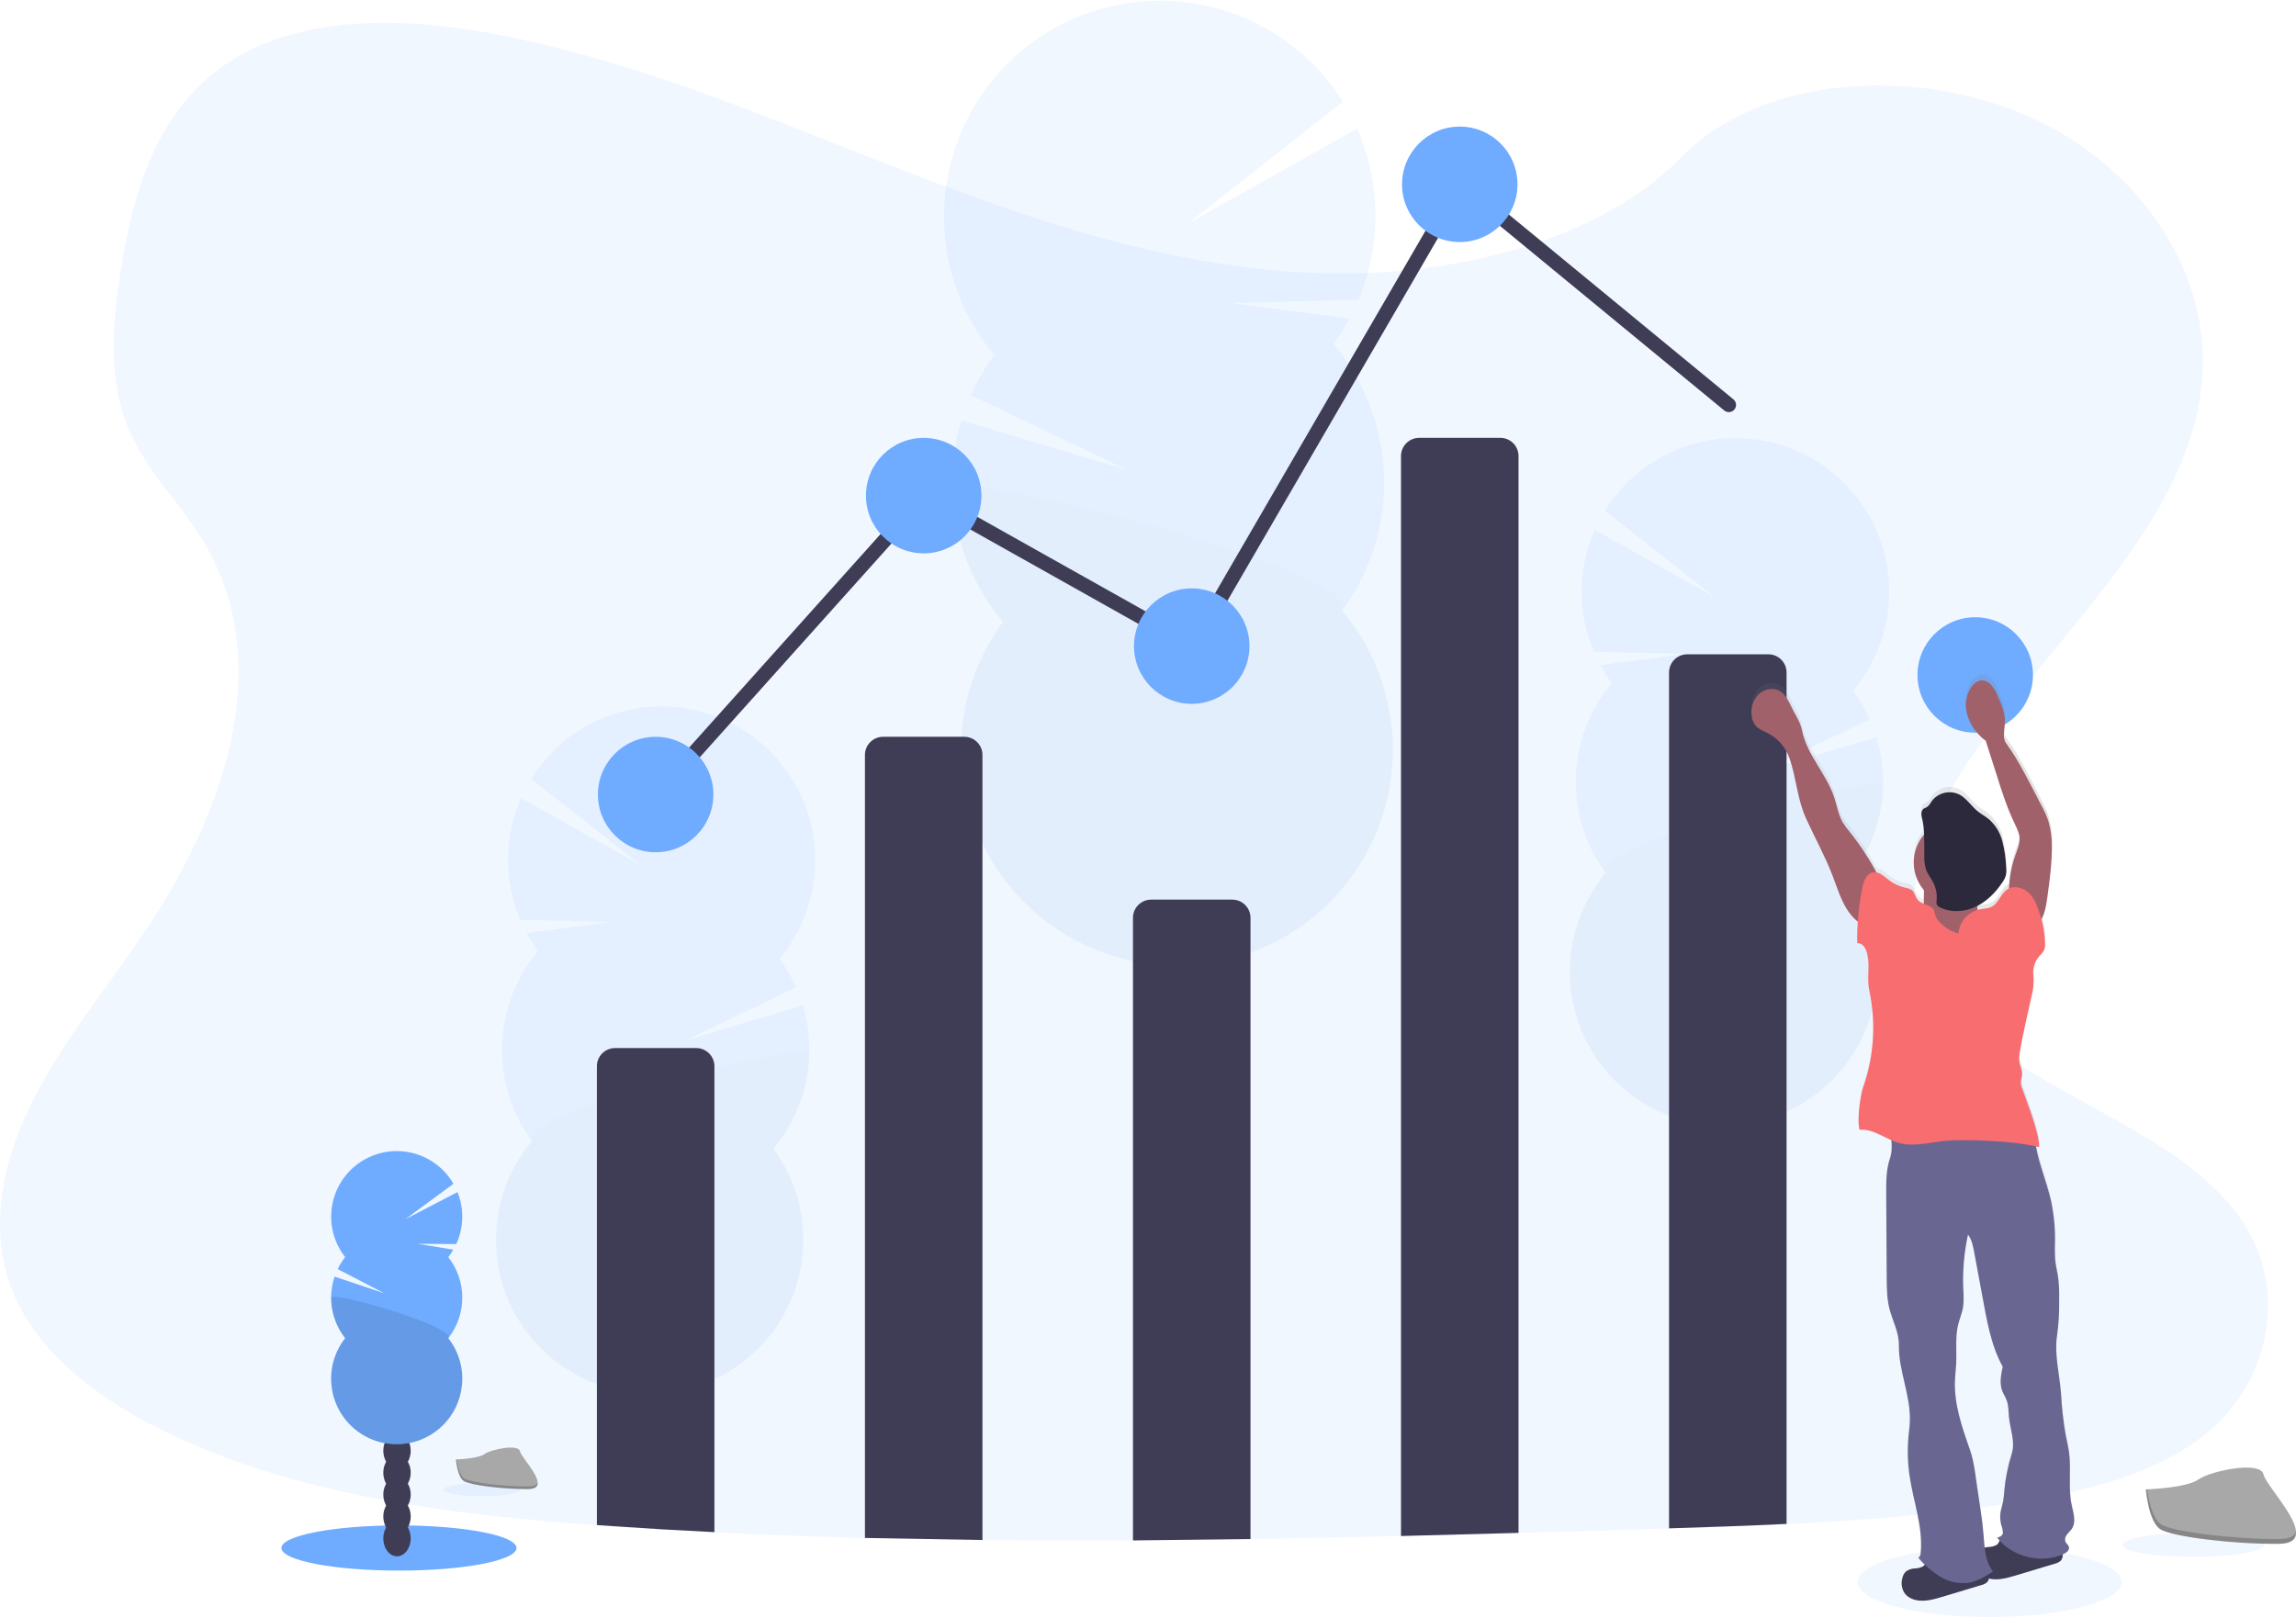
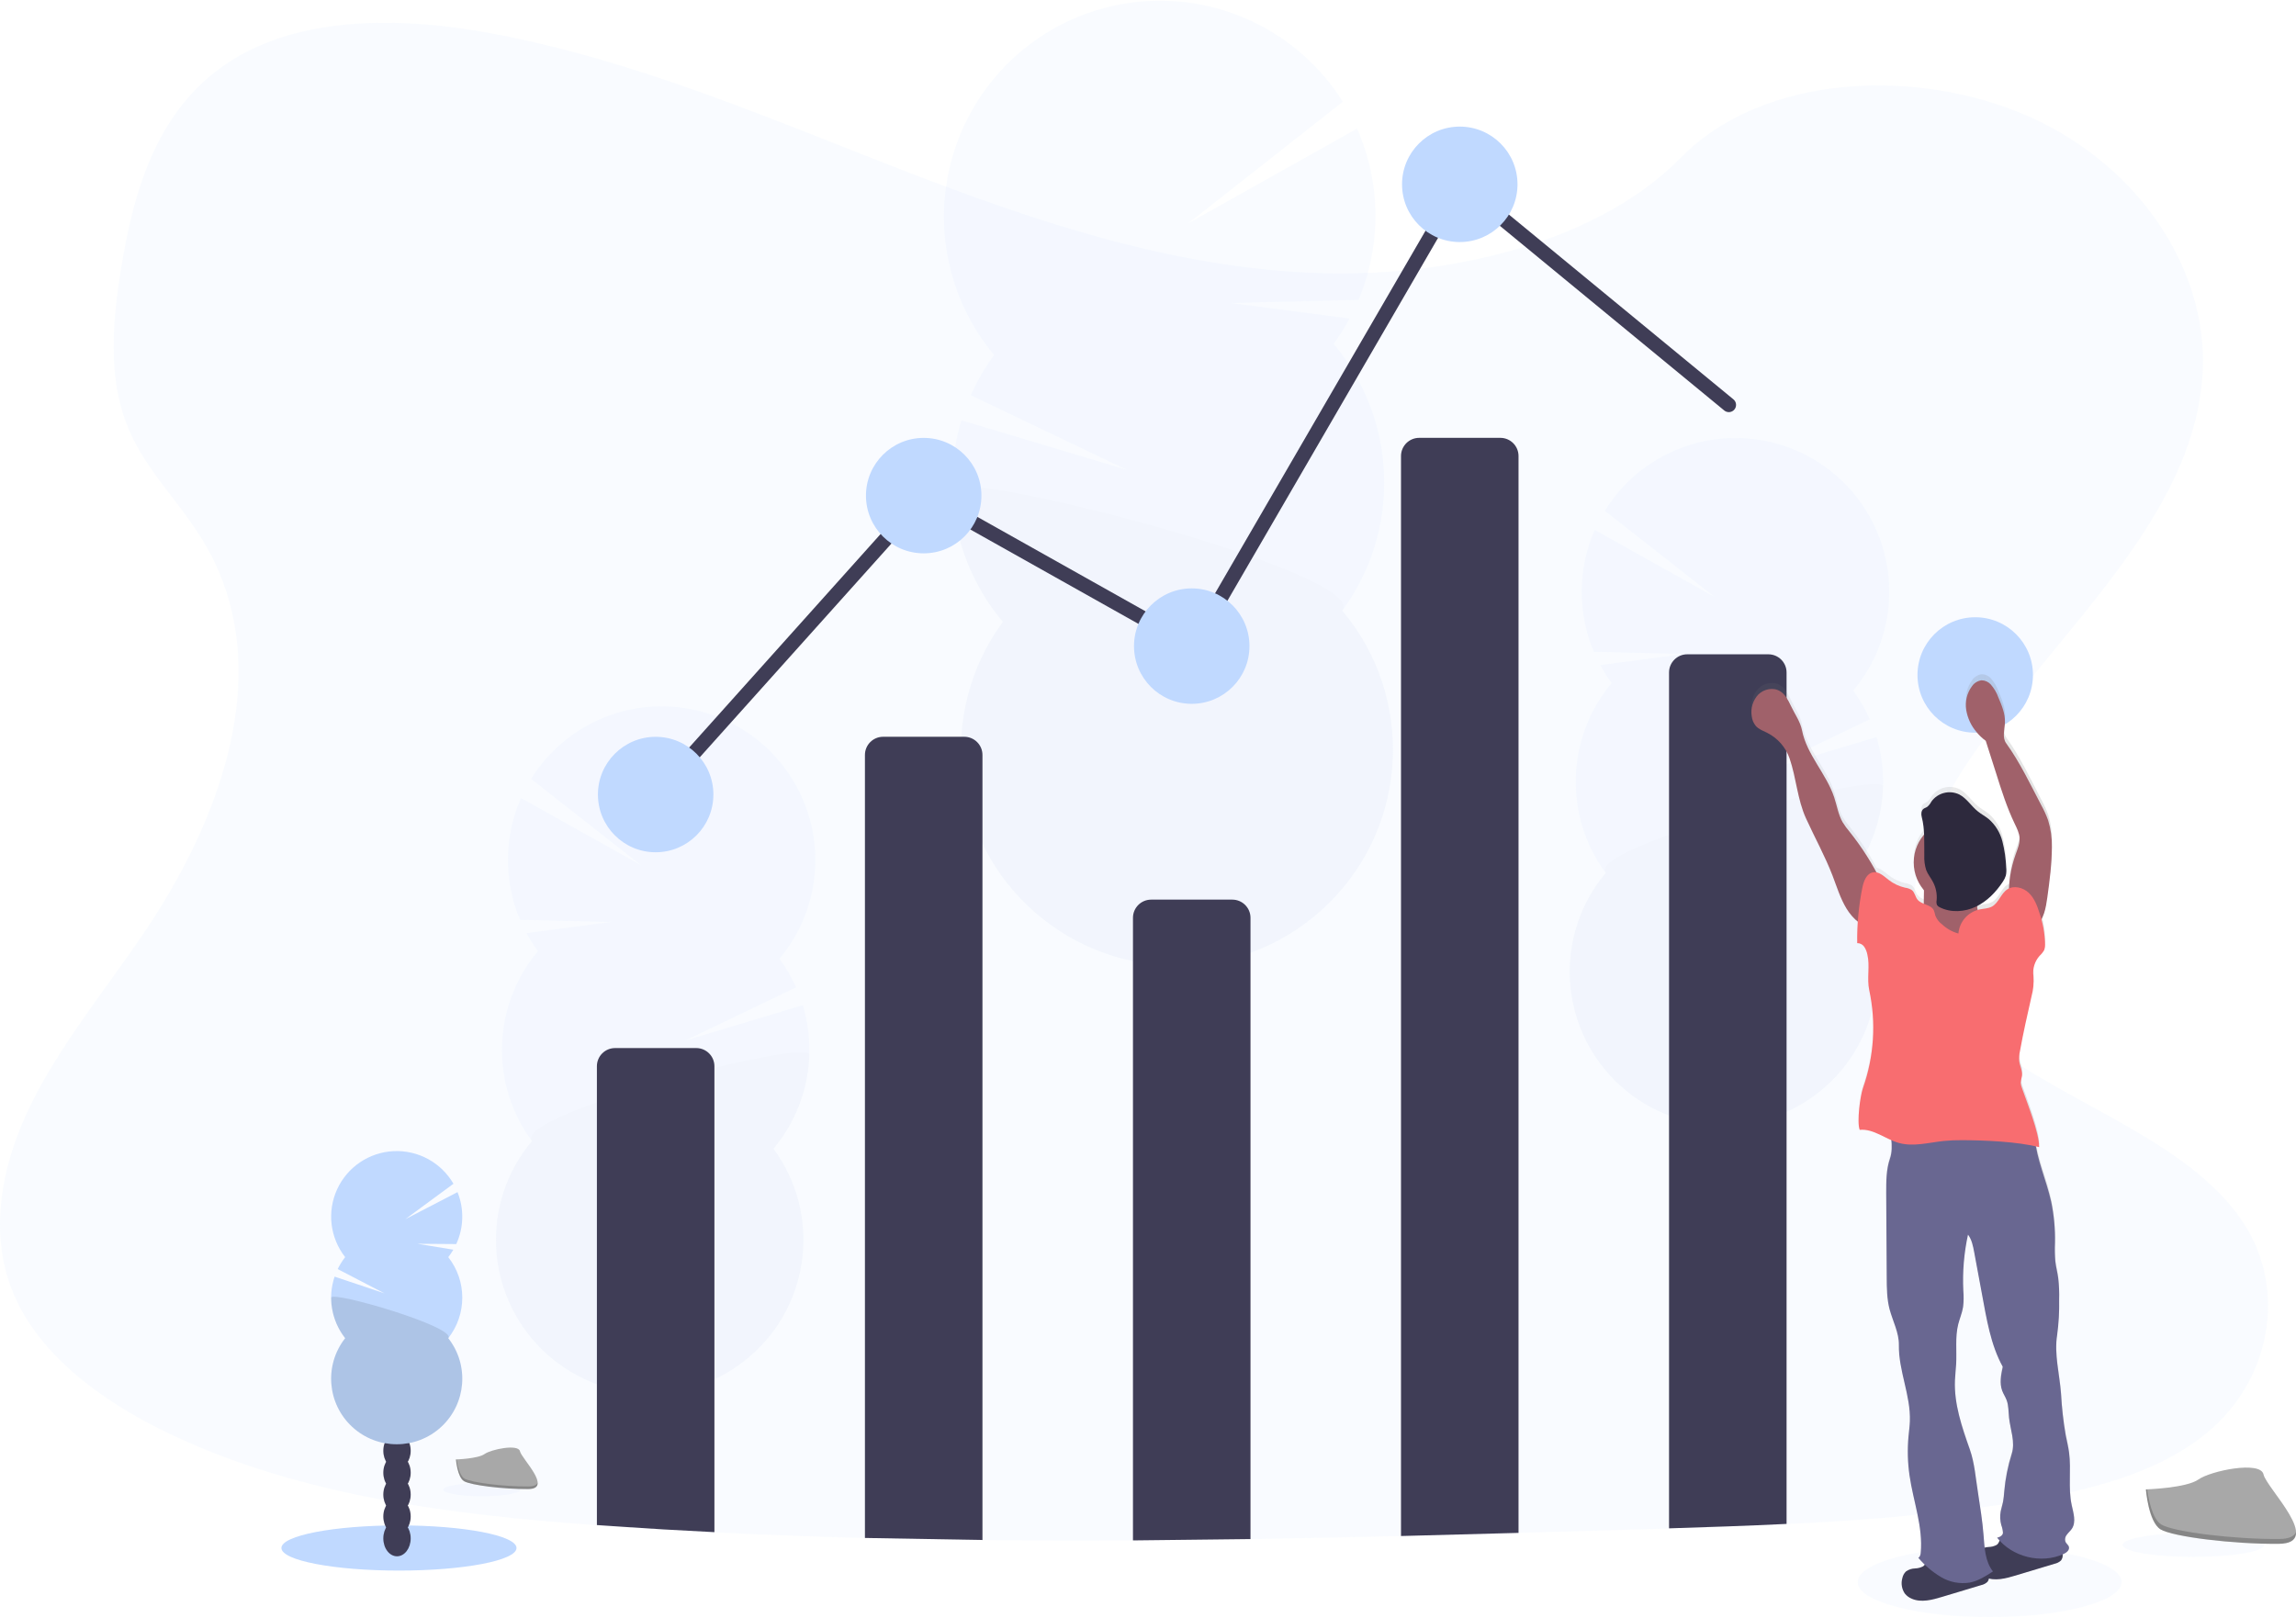
<svg xmlns="http://www.w3.org/2000/svg" id="b43bf247-fd00-4c66-86de-2f4e4870ba29" data-name="Layer 1" width="1113.58" height="784.41" viewBox="0 0 1113.58 784.41">
  <defs>
    <linearGradient id="e697e668-bf6d-4d5c-9412-9fae30629717" x1="990.77" y1="609.55" x2="1147.32" y2="609.55" gradientTransform="matrix(-1, 0, 0, 1, 2040, 0)" gradientUnits="userSpaceOnUse">
      <stop offset="0" stop-color="gray" stop-opacity="0.25" />
      <stop offset="0.54" stop-color="gray" stop-opacity="0.12" />
      <stop offset="1" stop-color="gray" stop-opacity="0.1" />
    </linearGradient>
  </defs>
-   <ellipse cx="965" cy="767.42" rx="64" ry="16.99" fill="#6fabff" opacity="0.1" />
-   <path d="M1113.76,752.68c-24.35,20.2-59,28.56-92.51,33.84l-5.64.86c-35,5.22-70.39,8-105.9,9.69-19,.92-38,1.57-57,2.15l-14.89.44q-29,.86-58.11,1.69-28.5.81-57,1.52-36.5.89-73,1.48-28.5.45-57,.62-36.51.21-73-.14-28.52-.29-57-1-36.52-.94-73-2.75-24.76-1.21-49.49-2.91l-7.51-.53c-70.77-5.1-142.81-14.25-204.74-43.17l-1.67-.79c-.83-.39-1.66-.78-2.49-1.19a224.11,224.11,0,0,1-32.56-19.09c-18.31-13.06-33.43-29-41.42-47.91-12.52-29.66-5.9-63,8.4-92S94,538.31,112.57,511c5.44-8,10.6-16.3,15.4-24.81,30-53.37,44.88-115.13,13.43-166.56a228.58,228.58,0,0,0-13.43-19c-7.67-10-15.47-20-20.74-31.07-12.29-25.76-9.65-54.73-5.17-82.25,6-36.59,17-76,51.38-98.86,35.67-23.74,86.3-22.54,130.57-14,68.83,13.19,132.36,40.8,196.49,65.7s131.31,47.67,201.82,50.12a322.09,322.09,0,0,0,45.38-1.65h0a287.81,287.81,0,0,0,59.12-12.45c27.75-9.14,53-22.89,71.72-42,40.15-40.85,115.6-43.94,170-19.27,51.91,23.54,85.48,73.36,83,123.12-2.82,55.39-44.3,100.93-82.31,147.64-4.61,5.66-9.16,11.34-13.59,17.06q-3.71,4.79-7.28,9.6h0c-4.17,5.66-8.2,11.35-12,17.11-19.42,29.53-33.15,65-19.78,96.88,7.5,17.85,21.81,31.47,39.06,43.36,38.65,26.63,92,44.55,116,81.83C1152.32,683.63,1144.66,727,1113.76,752.68Z" transform="translate(-43.21 -57.79)" fill="#6fabff" opacity="0.1" />
+   <ellipse cx="965" cy="767.42" rx="64" ry="16.99" fill="#c0d9ff" opacity="0.1" />
+   <path d="M1113.76,752.68c-24.35,20.2-59,28.56-92.51,33.84l-5.64.86c-35,5.22-70.39,8-105.9,9.69-19,.92-38,1.57-57,2.15l-14.89.44q-29,.86-58.11,1.69-28.5.81-57,1.52-36.5.89-73,1.48-28.5.45-57,.62-36.51.21-73-.14-28.52-.29-57-1-36.52-.94-73-2.75-24.76-1.21-49.49-2.91l-7.51-.53c-70.77-5.1-142.81-14.25-204.74-43.17l-1.67-.79c-.83-.39-1.66-.78-2.49-1.19a224.11,224.11,0,0,1-32.56-19.09c-18.31-13.06-33.43-29-41.42-47.91-12.52-29.66-5.9-63,8.4-92S94,538.31,112.57,511c5.44-8,10.6-16.3,15.4-24.81,30-53.37,44.88-115.13,13.43-166.56a228.58,228.58,0,0,0-13.43-19c-7.67-10-15.47-20-20.74-31.07-12.29-25.76-9.65-54.73-5.17-82.25,6-36.59,17-76,51.38-98.86,35.67-23.74,86.3-22.54,130.57-14,68.83,13.19,132.36,40.8,196.49,65.7s131.31,47.67,201.82,50.12a322.09,322.09,0,0,0,45.38-1.65h0a287.81,287.81,0,0,0,59.12-12.45c27.75-9.14,53-22.89,71.72-42,40.15-40.85,115.6-43.94,170-19.27,51.91,23.54,85.48,73.36,83,123.12-2.82,55.39-44.3,100.93-82.31,147.64-4.61,5.66-9.16,11.34-13.59,17.06q-3.71,4.79-7.28,9.6h0c-4.17,5.66-8.2,11.35-12,17.11-19.42,29.53-33.15,65-19.78,96.88,7.5,17.85,21.81,31.47,39.06,43.36,38.65,26.63,92,44.55,116,81.83C1152.32,683.63,1144.66,727,1113.76,752.68Z" transform="translate(-43.21 -57.79)" fill="#c0d9ff" opacity="0.1" />
  <g opacity="0.1">
    <path d="M598.71,607.14q.06,1.41.21,2.76,11.67-4.65,22.91-10a18.57,18.57,0,0,0,10.59-5.18c2.19-1.1,4.37-2.25,6.53-3.4a26.82,26.82,0,0,0-1.66-3c-4.21-6.65-10.61-10.81-17.66-10.58s-13.15,4.8-16.92,11.69A34.46,34.46,0,0,0,598.71,607.14Z" transform="translate(-43.21 -57.79)" fill="#3f3d56" />
    <path d="M597.56,572.17a34.57,34.57,0,0,0,5.15,17.32c4.22,6.63,10.62,10.79,17.67,10.56.49,0,1-.07,1.45-.11a18.57,18.57,0,0,0,10.59-5.18,25.47,25.47,0,0,0,4.87-6.38,35.82,35.82,0,0,0-1.14-35c-4.22-6.65-10.62-10.81-17.67-10.58s-13.14,4.8-16.91,11.69A34.47,34.47,0,0,0,597.56,572.17Z" transform="translate(-43.21 -57.79)" fill="#3f3d56" />
    <ellipse cx="618.28" cy="536.48" rx="21.87" ry="28.63" transform="translate(-60.47 -37.23) rotate(-1.88)" fill="#3f3d56" />
    <ellipse cx="617.13" cy="501.51" rx="21.87" ry="28.63" transform="translate(-59.32 -37.28) rotate(-1.88)" fill="#3f3d56" />
    <ellipse cx="615.99" cy="466.54" rx="21.87" ry="28.63" transform="translate(-58.18 -37.34) rotate(-1.88)" fill="#3f3d56" />
-     <path d="M690,224.56a104.08,104.08,0,0,0,7.74-12.25L640,204.77l62.12-1.58a104.89,104.89,0,0,0-.72-83l-81.91,45.95,75-59A104.75,104.75,0,1,0,525.38,230a105.16,105.16,0,0,0-11.31,19.48l75.81,36.28-80.36-24.06a104.8,104.8,0,0,0,20.11,97.75A104.74,104.74,0,1,0,694.19,354,104.77,104.77,0,0,0,690,224.56Z" transform="translate(-43.21 -57.79)" fill="#6fabff" />
+     <path d="M690,224.56a104.08,104.08,0,0,0,7.74-12.25L640,204.77l62.12-1.58a104.89,104.89,0,0,0-.72-83l-81.91,45.95,75-59A104.75,104.75,0,1,0,525.38,230a105.16,105.16,0,0,0-11.31,19.48l75.81,36.28-80.36-24.06a104.8,104.8,0,0,0,20.11,97.75A104.74,104.74,0,1,0,694.19,354,104.77,104.77,0,0,0,690,224.56Z" transform="translate(-43.21 -57.79)" fill="#c0d9ff" />
    <path d="M505.1,295.42a104.26,104.26,0,0,0,24.53,64A104.74,104.74,0,1,0,694.19,354C707.64,335.74,504.72,283.67,505.1,295.42Z" transform="translate(-43.21 -57.79)" opacity="0.1" />
  </g>
  <g opacity="0.1">
    <path d="M369.39,791.35c0,.66-.07,1.32-.15,2q-8.3-3.3-16.31-7.07a13.21,13.21,0,0,1-7.54-3.67q-2.34-1.19-4.65-2.42a18.9,18.9,0,0,1,1.18-2.12c3-4.74,7.54-7.7,12.56-7.54s9.36,3.4,12,8.3A24.5,24.5,0,0,1,369.39,791.35Z" transform="translate(-43.21 -57.79)" fill="#3f3d56" />
    <path d="M370.17,766.46a24.59,24.59,0,0,1-3.64,12.33c-3,4.72-7.55,7.69-12.56,7.53l-1-.08a13.21,13.21,0,0,1-7.54-3.67,18,18,0,0,1-3.47-4.54,25.53,25.53,0,0,1,.78-24.89c3-4.74,7.55-7.7,12.56-7.54s9.36,3.4,12.05,8.3A24.5,24.5,0,0,1,370.17,766.46Z" transform="translate(-43.21 -57.79)" fill="#3f3d56" />
    <ellipse cx="355.4" cy="741.08" rx="20.37" ry="15.56" transform="translate(-439.72 1015.15) rotate(-88.19)" fill="#3f3d56" />
    <ellipse cx="356.18" cy="716.19" rx="20.37" ry="15.56" transform="translate(-414.09 991.83) rotate(-88.19)" fill="#3f3d56" />
    <ellipse cx="356.97" cy="691.3" rx="20.37" ry="15.56" transform="translate(-388.45 968.51) rotate(-88.19)" fill="#3f3d56" />
-     <path d="M304.12,519.17a75.81,75.81,0,0,1-5.53-8.71L339.67,505,295.46,504a74.64,74.64,0,0,1,.44-59.08l58.33,32.63L300.81,435.6a74.54,74.54,0,1,1,120.42,87.26,74.43,74.43,0,0,1,8.07,13.86L375.38,562.6l57.17-17.2A74.65,74.65,0,0,1,418.33,615a74.54,74.54,0,1,1-117.12-3.7,74.54,74.54,0,0,1,2.91-92.12Z" transform="translate(-43.21 -57.79)" fill="#6fabff" />
+     <path d="M304.12,519.17a75.81,75.81,0,0,1-5.53-8.71L339.67,505,295.46,504a74.64,74.64,0,0,1,.44-59.08l58.33,32.63L300.81,435.6a74.54,74.54,0,1,1,120.42,87.26,74.43,74.43,0,0,1,8.07,13.86L375.38,562.6l57.17-17.2A74.65,74.65,0,0,1,418.33,615a74.54,74.54,0,1,1-117.12-3.7,74.54,74.54,0,0,1,2.91-92.12Z" transform="translate(-43.21 -57.79)" fill="#c0d9ff" />
    <path d="M435.72,569.43A74.27,74.27,0,0,1,418.33,615a74.54,74.54,0,1,1-117.12-3.7C291.62,598.3,436,561.06,435.72,569.43Z" transform="translate(-43.21 -57.79)" opacity="0.1" />
  </g>
  <g opacity="0.1">
    <path d="M890.16,661.3c0,.67-.07,1.32-.14,2q-8.31-3.3-16.31-7.07a13.26,13.26,0,0,1-7.55-3.67c-1.55-.79-3.11-1.6-4.65-2.42a20.63,20.63,0,0,1,1.18-2.12c3-4.74,7.54-7.7,12.56-7.54s9.36,3.4,12,8.3A24.5,24.5,0,0,1,890.16,661.3Z" transform="translate(-43.21 -57.79)" fill="#3f3d56" />
    <path d="M891,636.41a24.59,24.59,0,0,1-3.65,12.33c-3,4.72-7.54,7.69-12.56,7.53l-1-.08a13.26,13.26,0,0,1-7.55-3.67,18.32,18.32,0,0,1-3.47-4.54,25.53,25.53,0,0,1,.78-24.89c3-4.73,7.55-7.7,12.56-7.54s9.37,3.4,12.05,8.3A24.5,24.5,0,0,1,891,636.41Z" transform="translate(-43.21 -57.79)" fill="#3f3d56" />
    <ellipse cx="876.17" cy="611.03" rx="20.37" ry="15.56" transform="translate(194.62 1409.71) rotate(-88.19)" fill="#3f3d56" />
    <ellipse cx="876.96" cy="586.14" rx="20.37" ry="15.56" transform="translate(220.26 1386.4) rotate(-88.19)" fill="#3f3d56" />
    <ellipse cx="877.74" cy="561.26" rx="20.37" ry="15.56" transform="translate(245.89 1363.08) rotate(-88.19)" fill="#3f3d56" />
-     <path d="M824.89,389.12a73.57,73.57,0,0,1-5.52-8.71L860.45,375l-44.21-1.07a74.7,74.7,0,0,1,.43-59.08L875,347.48l-53.42-41.93A74.55,74.55,0,1,1,942,392.81a74.39,74.39,0,0,1,8.06,13.86l-53.92,25.88,57.17-17.2a74.57,74.57,0,0,1-14.22,69.59A74.53,74.53,0,1,1,822,481.24a74.54,74.54,0,0,1,2.91-92.12Z" transform="translate(-43.21 -57.79)" fill="#6fabff" />
+     <path d="M824.89,389.12a73.57,73.57,0,0,1-5.52-8.71L860.45,375l-44.21-1.07a74.7,74.7,0,0,1,.43-59.08L875,347.48l-53.42-41.93A74.55,74.55,0,1,1,942,392.81a74.39,74.39,0,0,1,8.06,13.86l-53.92,25.88,57.17-17.2a74.57,74.57,0,0,1-14.22,69.59A74.53,74.53,0,1,1,822,481.24a74.54,74.54,0,0,1,2.91-92.12Z" transform="translate(-43.21 -57.79)" fill="#c0d9ff" />
    <path d="M956.5,439.38a74.2,74.2,0,0,1-17.4,45.56A74.53,74.53,0,1,1,822,481.24C812.4,468.25,956.76,431,956.5,439.38Z" transform="translate(-43.21 -57.79)" opacity="0.1" />
  </g>
-   <ellipse cx="193.5" cy="750.89" rx="57.01" ry="10.96" fill="#6fabff" />
+   <ellipse cx="193.5" cy="750.89" rx="57.01" ry="10.96" fill="#c0d9ff" />
  <ellipse cx="192.55" cy="746.23" rx="6.64" ry="8.69" fill="#3f3d56" />
  <ellipse cx="192.55" cy="735.61" rx="6.64" ry="8.69" fill="#3f3d56" />
  <ellipse cx="192.55" cy="724.99" rx="6.64" ry="8.69" fill="#3f3d56" />
  <ellipse cx="192.55" cy="714.37" rx="6.64" ry="8.69" fill="#3f3d56" />
  <ellipse cx="192.55" cy="703.75" rx="6.64" ry="8.69" fill="#3f3d56" />
  <ellipse cx="192.55" cy="693.13" rx="6.64" ry="8.69" fill="#3f3d56" />
  <ellipse cx="192.55" cy="682.51" rx="6.64" ry="8.69" fill="#3f3d56" />
-   <path d="M260.61,667.62a32.32,32.32,0,0,0,2.47-3.64l-17.44-2.87,18.86.15a31.89,31.89,0,0,0,.61-25.2L239.8,649.19,263.14,632a31.8,31.8,0,1,0-52.52,35.59,32,32,0,0,0-3.62,5.8l22.64,11.76-24.14-8.1a31.82,31.82,0,0,0,5.12,29.86,31.8,31.8,0,1,0,50,0,31.82,31.82,0,0,0,0-39.32Z" transform="translate(-43.21 -57.79)" fill="#6fabff" />
+   <path d="M260.61,667.62a32.32,32.32,0,0,0,2.47-3.64l-17.44-2.87,18.86.15a31.89,31.89,0,0,0,.61-25.2L239.8,649.19,263.14,632a31.8,31.8,0,1,0-52.52,35.59,32,32,0,0,0-3.62,5.8l22.64,11.76-24.14-8.1a31.82,31.82,0,0,0,5.12,29.86,31.8,31.8,0,1,0,50,0,31.82,31.82,0,0,0,0-39.32Z" transform="translate(-43.21 -57.79)" fill="#c0d9ff" />
  <path d="M203.82,687.28a31.67,31.67,0,0,0,6.8,19.66,31.8,31.8,0,1,0,50,0C264.87,701.53,203.82,683.71,203.82,687.28Z" transform="translate(-43.21 -57.79)" opacity="0.1" />
  <path d="M389.71,575v226q-24.76-1.21-49.49-2.91l-7.51-.53V575a8.82,8.82,0,0,1,8.82-8.82h39.36A8.82,8.82,0,0,1,389.71,575Z" transform="translate(-43.21 -57.79)" fill="#3f3d56" />
  <path d="M462.71,803.81V424a8.82,8.82,0,0,1,8.82-8.82h39.36a8.82,8.82,0,0,1,8.82,8.82v380.8Z" transform="translate(-43.21 -57.79)" fill="#3f3d56" />
  <path d="M592.71,805V503a8.82,8.82,0,0,1,8.82-8.82h39.36a8.82,8.82,0,0,1,8.82,8.82V804.35Z" transform="translate(-43.21 -57.79)" fill="#3f3d56" />
  <path d="M779.71,279V801.35q-28.5.81-57,1.52V279a8.82,8.82,0,0,1,8.82-8.82h39.36A8.82,8.82,0,0,1,779.71,279Z" transform="translate(-43.21 -57.79)" fill="#3f3d56" />
  <path d="M909.71,384v413c-19,.92-38,1.57-57,2.15V384a8.82,8.82,0,0,1,8.82-8.82h39.36A8.82,8.82,0,0,1,909.71,384Z" transform="translate(-43.21 -57.79)" fill="#3f3d56" />
  <polyline points="318.5 385.41 448.5 240.41 578.5 313.41 708.5 89.41 838.5 196.41" fill="none" stroke="#3f3d56" stroke-linecap="round" stroke-miterlimit="10" stroke-width="7" />
-   <circle cx="318" cy="385.41" r="28" fill="#6fabff" />
-   <circle cx="448" cy="240.41" r="28" fill="#6fabff" />
-   <circle cx="578" cy="313.41" r="28" fill="#6fabff" />
-   <circle cx="708" cy="89.41" r="28" fill="#6fabff" />
-   <circle cx="958" cy="327.41" r="28" fill="#6fabff" />
-   <ellipse cx="233.68" cy="722.61" rx="18.68" ry="3.16" fill="#6fabff" opacity="0.1" />
+   <circle cx="318" cy="385.41" r="28" fill="#c0d9ff" />
+   <circle cx="448" cy="240.41" r="28" fill="#c0d9ff" />
+   <circle cx="578" cy="313.41" r="28" fill="#c0d9ff" />
+   <circle cx="708" cy="89.41" r="28" fill="#c0d9ff" />
+   <circle cx="958" cy="327.41" r="28" fill="#c0d9ff" />
+   <ellipse cx="233.68" cy="722.61" rx="18.68" ry="3.16" fill="#c0d9ff" opacity="0.1" />
  <path d="M264.35,765.73s10.65-.33,13.86-2.62,16.39-5,17.19-1.35,16,18.24,4,18.34-27.95-1.88-31.15-3.83S264.35,765.73,264.35,765.73Z" transform="translate(-43.21 -57.79)" fill="#a8a8a8" />
  <path d="M299.59,778.82c-12,.1-27.94-1.87-31.15-3.82-2.44-1.49-3.41-6.82-3.74-9.28h-.35s.67,8.59,3.88,10.54,19.12,3.93,31.15,3.83c3.47,0,4.67-1.26,4.6-3.09C303.5,778.11,302.18,778.8,299.59,778.82Z" transform="translate(-43.21 -57.79)" opacity="0.2" />
-   <ellipse cx="1063.8" cy="749.41" rx="34.31" ry="5.8" fill="#6fabff" opacity="0.1" />
+   <ellipse cx="1063.8" cy="749.41" rx="34.31" ry="5.8" fill="#c0d9ff" opacity="0.1" />
  <path d="M1084,780.25s19.57-.6,25.47-4.8,30.1-9.21,31.56-2.48,29.42,33.5,7.32,33.68-51.34-3.44-57.23-7S1084,780.25,1084,780.25Z" transform="translate(-43.21 -57.79)" fill="#a8a8a8" />
  <path d="M1148.72,804.31c-22.1.18-51.34-3.44-57.23-7-4.48-2.73-6.27-12.53-6.87-17l-.65,0s1.24,15.79,7.12,19.37,35.14,7.21,57.23,7c6.38,0,8.58-2.32,8.46-5.68C1155.89,803,1153.46,804.27,1148.72,804.31Z" transform="translate(-43.21 -57.79)" opacity="0.2" />
  <path d="M892.81,402.37a9,9,0,0,0,2,4.77c1.45,1.64,3.62,2.39,5.57,3.37a22,22,0,0,1,10.76,12.37c3.33,9.72,3.76,20,8,29.38s9.22,18.39,12.88,28c2.08,5.45,3.74,11.12,6.79,16.08a24.94,24.94,0,0,0,5.57,6.41c-.23,3.52-.32,7-.3,10.52a4,4,0,0,1,3.42,1.8,10.41,10.41,0,0,1,1.5,3.75c1.37,5.67-.32,11.71.91,17.41a88.56,88.56,0,0,1-3,47.64c-1.37,3.88-3.09,16.72-1.63,20.57,5.44-.55,10.26,2.79,15.35,5a21.12,21.12,0,0,1-.72,9c-1.83,5.27-1.82,11-1.79,16.57l.25,41.26c0,5.23.07,10.53,1.38,15.6,1.49,5.71,4.62,11.53,4.52,17.43C964,722,970,734.1,969.52,746.7c-.09,2.42-.42,4.82-.65,7.22a82.14,82.14,0,0,0,.48,19.19c1.82,12.66,6.63,25.11,5.43,37.84-.08.86-.37,2-1.18,2.33,1,1.13,2.06,2.25,3.14,3.32a2.85,2.85,0,0,1-.87.91,8.84,8.84,0,0,1-3.82,1,8.09,8.09,0,0,0-4.37,1.42,6.29,6.29,0,0,0-1.82,3.34,9,9,0,0,0,1.2,7.48,8.35,8.35,0,0,0,3.39,2.54c4.62,2,9.92.55,14.74-.91l18.88-5.72a6.36,6.36,0,0,0,3.07-1.6,3.36,3.36,0,0,0,.75-1.62c4.17,1,8.75-.23,13-1.5l18.88-5.73a6.27,6.27,0,0,0,3.07-1.6,3.66,3.66,0,0,0,.77-3c.14-.06.28-.1.42-.17,1.44-.65,3-1.92,2.65-3.45-.25-1-1.25-1.58-1.68-2.5a3.61,3.61,0,0,1,.7-3.53c.74-1,1.74-1.83,2.42-2.88,2.18-3.34.7-7.73-.12-11.64-1.77-8.35-.13-17.07-1.25-25.53-.38-2.85-1.07-5.65-1.62-8.48a173.29,173.29,0,0,1-2.31-20.22c-.72-9.68-3.41-19.22-1.87-28.82a111.93,111.93,0,0,0,.95-17,74,74,0,0,0-.47-10.84c-.39-2.68-1.08-5.31-1.38-8a72.52,72.52,0,0,1-.16-9.09,89.92,89.92,0,0,0-1.86-20.12c-2-9.09-5.76-17.79-7.36-26.9.54.12,1.08.24,1.6.38.06-7-6.07-22.22-8.34-28.86a8.39,8.39,0,0,1-.6-2.55,27.51,27.51,0,0,1,.63-3.43c.29-2.42-1-4.72-1.35-7.14a16.75,16.75,0,0,1,.37-5.08c1.61-8.95,3.61-17.83,5.61-26.7a28.44,28.44,0,0,0,.89-9.87,12.39,12.39,0,0,1,3-9.83,11.66,11.66,0,0,0,2.22-2.79,7.08,7.08,0,0,0,.44-2.79,44.83,44.83,0,0,0-1.8-12.15c1.76-3.19,2.41-7.11,2.92-10.81,1.12-8.17,2.24-16.38,2.2-24.63a41.75,41.75,0,0,0-1.8-13,51.59,51.59,0,0,0-3.42-7.54c-5.26-10.13-10.29-20.79-16.93-30.07-2-2.82-.74-6.71-.6-10.19.15-4.2-1.51-8.23-3.14-12.09a19.84,19.84,0,0,0-3.76-6.47,6.11,6.11,0,0,0-4.4-2,6.63,6.63,0,0,0-4.69,2.87,15.47,15.47,0,0,0-2.81,11.57,22.37,22.37,0,0,0,5.09,10.93,24.77,24.77,0,0,0,4.39,4.17q2.48,7.88,5,15.75c2.64,8.35,5.28,16.74,9,24.64,1.09,2.29,2.29,4.62,2.42,7.15.14,2.73-1,5.33-1.91,7.9a55.75,55.75,0,0,0-3.22,16.66,5.73,5.73,0,0,0-.84.46c-3.15,2.06-4.14,6.55-7.42,8.39-1.91,1.07-4.23,1-6.37,1.49-.19,0-.38.1-.58.16-.08-.4-.16-.79-.21-1.2a3.23,3.23,0,0,1,0-.77,33.59,33.59,0,0,0,12.43-11.84,10.83,10.83,0,0,0,1.47-3,11.6,11.6,0,0,0,.15-3.9,62.24,62.24,0,0,0-1.85-12.85,21.37,21.37,0,0,0-6.69-10.89c-1.64-1.32-3.53-2.31-5.16-3.64-3.18-2.57-5.36-6.37-9-8.28A10.83,10.83,0,0,0,980,444.12a7.89,7.89,0,0,1-2,2.54,20.55,20.55,0,0,0-1.86,1c-1.1.88-1.16,2.57-.8,3.94a41,41,0,0,1,1.14,8.59,21,21,0,0,0-.06,27.17c0,1.86,0,3.72-.07,5.58,0,.35,0,.71-.07,1.06a7.21,7.21,0,0,1-3-2c-1.12-1.4-1.32-3.46-2.69-4.61a7.59,7.59,0,0,0-3.28-1.2,20.37,20.37,0,0,1-8-3.79c-1.85-1.43-3.77-3.26-5.93-3.68a131.57,131.57,0,0,0-13-19.84,38.65,38.65,0,0,1-3.4-4.67c-2.15-3.75-2.79-8.16-4.15-12.27-3.8-11.52-13.28-20.76-15.59-32.68-.84-4.32-3.58-8.08-5.46-12.06-1.27-2.69-2.67-5.53-5.21-7.07-3.27-2-7.79-1.08-10.51,1.61A12.63,12.63,0,0,0,892.81,402.37Zm118.73,404.69a8.84,8.84,0,0,1-3.82,1,18.43,18.43,0,0,0-2,.32c-.25-2.1-.39-4.23-.55-6.3-.53-6.79-1.59-13.53-2.64-20.26-1.1-7-1.62-14.66-4-21.38-3.83-10.94-7.71-22.21-7.22-33.8.11-2.63.44-5.24.58-7.86.32-6.49-.59-13.12,1-19.43.71-2.87,1.92-5.61,2.38-8.53a40.49,40.49,0,0,0,.1-7.94,105.53,105.53,0,0,1,2.27-27.35c1.86,2.43,2.47,5.57,3,8.58l3.75,20.34c2.23,12.07,4.2,24.87,10.11,35.61-.83,3.87-1.65,8-.28,11.7.59,1.6,1.56,3,2.16,4.62,1,2.69.86,5.65,1.16,8.5.65,6,3.13,11.9,1.31,17.69a86.29,86.29,0,0,0-3.63,18.36,44.71,44.71,0,0,1-.6,5.17c-.32,1.54-.84,3-1.13,4.58a15.17,15.17,0,0,0,.29,6.67,13.62,13.62,0,0,1,.82,3.75c0,1.28-1.57,2.2-2.83,2.4.37.48.77.94,1.18,1.39A4.38,4.38,0,0,1,1011.54,807.06Z" transform="translate(-43.21 -57.79)" fill="url(#e697e668-bf6d-4d5c-9412-9fae30629717)" />
  <path d="M972.05,818.6a8.09,8.09,0,0,0-4.37,1.42,6.16,6.16,0,0,0-1.82,3.32,8.88,8.88,0,0,0,1.2,7.42,8.33,8.33,0,0,0,3.39,2.53c4.62,2,9.92.54,14.74-.91l18.88-5.68a6.34,6.34,0,0,0,3.07-1.59,4.17,4.17,0,0,0,.08-4.86,9.44,9.44,0,0,0-4-3.19c-5.87-2.86-12.49-3.51-18.94-3.63-2.4,0-4.77-.58-6.4,1.27-.86,1-.7,2.07-2,2.92A9,9,0,0,1,972.05,818.6Z" transform="translate(-43.21 -57.79)" fill="#3f3d56" />
  <path d="M1007.72,808.22a8.17,8.17,0,0,0-4.37,1.42,6.2,6.2,0,0,0-1.82,3.32,8.91,8.91,0,0,0,1.2,7.43,8.4,8.4,0,0,0,3.39,2.52c4.63,2,9.92.55,14.74-.9l18.88-5.69a6.34,6.34,0,0,0,3.07-1.59,4.16,4.16,0,0,0,.08-4.85,9.47,9.47,0,0,0-4-3.19c-5.88-2.86-12.5-3.52-18.95-3.64-2.4,0-4.76-.57-6.4,1.28-.86,1-.7,2.06-2,2.91A8.7,8.7,0,0,1,1007.72,808.22Z" transform="translate(-43.21 -57.79)" fill="#3f3d56" />
  <path d="M991.31,603.32a232.59,232.59,0,0,1,33.49-.94,6.66,6.66,0,0,1,2.17.34c2.46,1,2.84,4.22,3.07,6.85,1,10.68,5.66,20.63,8,31.09a88.83,88.83,0,0,1,1.86,20,71.72,71.72,0,0,0,.16,9c.3,2.67,1,5.29,1.38,7.95a73,73,0,0,1,.47,10.77,110.49,110.49,0,0,1-.95,16.87c-1.54,9.53,1.15,19,1.87,28.64A170.93,170.93,0,0,0,1045.1,754c.55,2.81,1.24,5.59,1.62,8.42,1.12,8.41-.52,17.07,1.25,25.37.82,3.88,2.3,8.24.12,11.56-.68,1-1.68,1.85-2.42,2.86a3.57,3.57,0,0,0-.7,3.51c.43.91,1.43,1.51,1.68,2.48.39,1.53-1.21,2.78-2.65,3.43-10.85,4.9-24.84,1.45-32.16-7.94,1.26-.2,2.8-1.11,2.83-2.39a13.5,13.5,0,0,0-.82-3.72,15,15,0,0,1-.29-6.62c.29-1.54.81-3,1.13-4.55a44.2,44.2,0,0,0,.6-5.14,85.21,85.21,0,0,1,3.63-18.24c1.82-5.75-.66-11.57-1.31-17.57-.3-2.84-.17-5.77-1.16-8.45-.6-1.58-1.57-3-2.16-4.58-1.37-3.69-.55-7.79.28-11.63-5.91-10.67-7.88-23.39-10.11-35.38l-3.75-20.2c-.56-3-1.17-6.11-3-8.53a104.16,104.16,0,0,0-2.27,27.17,40,40,0,0,1-.1,7.89c-.46,2.9-1.67,5.63-2.38,8.47-1.55,6.27-.64,12.85-1,19.3-.14,2.61-.47,5.2-.58,7.81-.49,11.52,3.39,22.72,7.22,33.59,2.35,6.67,2.87,14.25,4,21.23,1,6.69,2.11,13.38,2.64,20.13.49,6.2.71,12.91,4.57,17.78-3.53,2.29-7.17,4.62-11.3,5.41a20.86,20.86,0,0,1-13.92-2.7,43.79,43.79,0,0,1-11-9.35c.81-.28,1.1-1.46,1.18-2.31,1.2-12.66-3.61-25-5.43-37.6a81,81,0,0,1-.48-19.06c.23-2.39.56-4.78.65-7.18.48-12.51-5.55-24.56-5.33-37.08.1-5.87-3-11.65-4.52-17.32-1.31-5-1.35-10.3-1.38-15.5l-.25-41c0-5.54,0-11.22,1.79-16.45,2.2-6.3-.32-13.53-.7-20.19A83.22,83.22,0,0,0,991.31,603.32Z" transform="translate(-43.21 -57.79)" fill="#696791" />
  <path d="M955.66,485.52a130.66,130.66,0,0,0-15.31-24.17,38.33,38.33,0,0,1-3.4-4.64c-2.15-3.73-2.79-8.11-4.15-12.19-3.8-11.44-13.28-20.63-15.59-32.46-.84-4.3-3.58-8-5.46-12-1.27-2.67-2.67-5.49-5.21-7-3.27-2-7.79-1.08-10.51,1.6a12.49,12.49,0,0,0-3.22,10.55,8.93,8.93,0,0,0,2,4.74c1.45,1.63,3.62,2.37,5.57,3.35a21.88,21.88,0,0,1,10.76,12.29c3.33,9.65,3.76,19.87,8,29.19s9.22,18.26,12.88,27.79c2.08,5.41,3.74,11,6.79,16s7.81,9.19,13.56,9.94A33.45,33.45,0,0,1,954,497.83C955.25,493.89,957.47,489.25,955.66,485.52Z" transform="translate(-43.21 -57.79)" fill="#a0616a" />
  <path d="M1017.57,493a55.26,55.26,0,0,1,3.25-20.78c.92-2.55,2-5.14,1.91-7.85-.13-2.52-1.33-4.83-2.42-7.11-3.76-7.85-6.4-16.17-9-24.47l-5-15.65a24.31,24.31,0,0,1-4.39-4.15,22.1,22.1,0,0,1-5.09-10.86,15.25,15.25,0,0,1,2.81-11.48,6.65,6.65,0,0,1,4.69-2.86,6.14,6.14,0,0,1,4.4,2,19.71,19.71,0,0,1,3.76,6.42c1.63,3.84,3.29,7.84,3.14,12-.14,3.46-1.43,7.32.6,10.13,6.64,9.22,11.67,19.81,16.93,29.88a50.56,50.56,0,0,1,3.42,7.49,41.19,41.19,0,0,1,1.8,12.94c0,8.19-1.08,16.35-2.2,24.47-.71,5.09-1.64,10.63-5.49,14C1026.69,502,1022.67,497,1017.57,493Z" transform="translate(-43.21 -57.79)" fill="#a0616a" />
  <circle cx="948.92" cy="418.36" r="20.75" fill="#a0616a" />
  <path d="M1002.18,498c.5,3.75,2.51,7.11,4.47,10.35,1.18,2,2.69,4.13,5,4.35a100.79,100.79,0,0,1-18.85,7.58,21.32,21.32,0,0,1-6.88,1.11,16.83,16.83,0,0,1-5.73-1.47A28.49,28.49,0,0,1,964,501a37.6,37.6,0,0,0,7.71-.59,5.67,5.67,0,0,0,3.78-1.86,6,6,0,0,0,.78-3.34c.1-3.46.11-6.93,0-10.39a41,41,0,0,1,15.08,1.86c2,.65,4,1.43,6,1.94,1.26.32,4.73,0,5.66.73C1004.54,490.38,1001.83,495.45,1002.18,498Z" transform="translate(-43.21 -57.79)" fill="#a0616a" />
  <path d="M993.06,510.61A13.06,13.06,0,0,1,1003,499c2.14-.48,4.46-.42,6.37-1.48,3.28-1.83,4.27-6.29,7.42-8.34s7.62-.91,10.36,1.68,4.13,6.28,5.25,9.89a50.06,50.06,0,0,1,2.69,15.15,7,7,0,0,1-.44,2.77,11.56,11.56,0,0,1-2.22,2.77,12.26,12.26,0,0,0-3,9.77,28,28,0,0,1-.89,9.8c-2,8.82-4,17.63-5.61,26.53a16.47,16.47,0,0,0-.37,5c.31,2.41,1.64,4.69,1.35,7.1a26.87,26.87,0,0,0-.63,3.41,8.27,8.27,0,0,0,.6,2.53c2.27,6.59,8.4,21.69,8.34,28.67-10.65-2.73-26.35-3.34-37.35-3.39a83.11,83.11,0,0,0-9.06.4c-7.23.78-14.63,2.89-21.64.94-6.51-1.81-12.27-7-19-6.35-1.46-3.82.26-16.57,1.63-20.43a87.44,87.44,0,0,0,3-47.33c-1.23-5.66.46-11.67-.91-17.29a10.31,10.31,0,0,0-1.5-3.73,4,4,0,0,0-3.42-1.79,127.39,127.39,0,0,1,2.5-26.93c.66-3.15,2-6.87,5.23-7.41,2.86-.49,5.26,1.93,7.56,3.7a20.31,20.31,0,0,0,8,3.76,7.59,7.59,0,0,1,3.28,1.2c1.37,1.14,1.57,3.19,2.69,4.58,2,2.49,6.47,2.28,7.89,5.15a19.61,19.61,0,0,1,.75,2.62,9.62,9.62,0,0,0,3.3,4.26A18.56,18.56,0,0,0,993.06,510.61Z" transform="translate(-43.21 -57.79)" fill="#f86d70" />
  <path d="M975.27,454.09c-.36-1.37-.3-3,.8-3.92.55-.43,1.27-.59,1.86-1a8,8,0,0,0,2-2.53,10.86,10.86,0,0,1,13.59-3.45c3.61,1.89,5.79,5.67,9,8.22,1.63,1.32,3.52,2.3,5.16,3.62a21.21,21.21,0,0,1,6.69,10.82,61.39,61.39,0,0,1,1.85,12.76,11.48,11.48,0,0,1-.15,3.88,10.86,10.86,0,0,1-1.47,3c-3.3,5-7.65,9.54-13.1,12.12s-12.08,3-17.46.3a3,3,0,0,1-1.34-1.07,3.85,3.85,0,0,1-.21-2.31,15.81,15.81,0,0,0-1.74-8.85c-1-2-2.5-3.72-3.3-5.79a20.17,20.17,0,0,1-.94-7.18C976.42,466.42,976.85,460.15,975.27,454.09Z" transform="translate(-43.21 -57.79)" fill="#2d293d" />
</svg>
